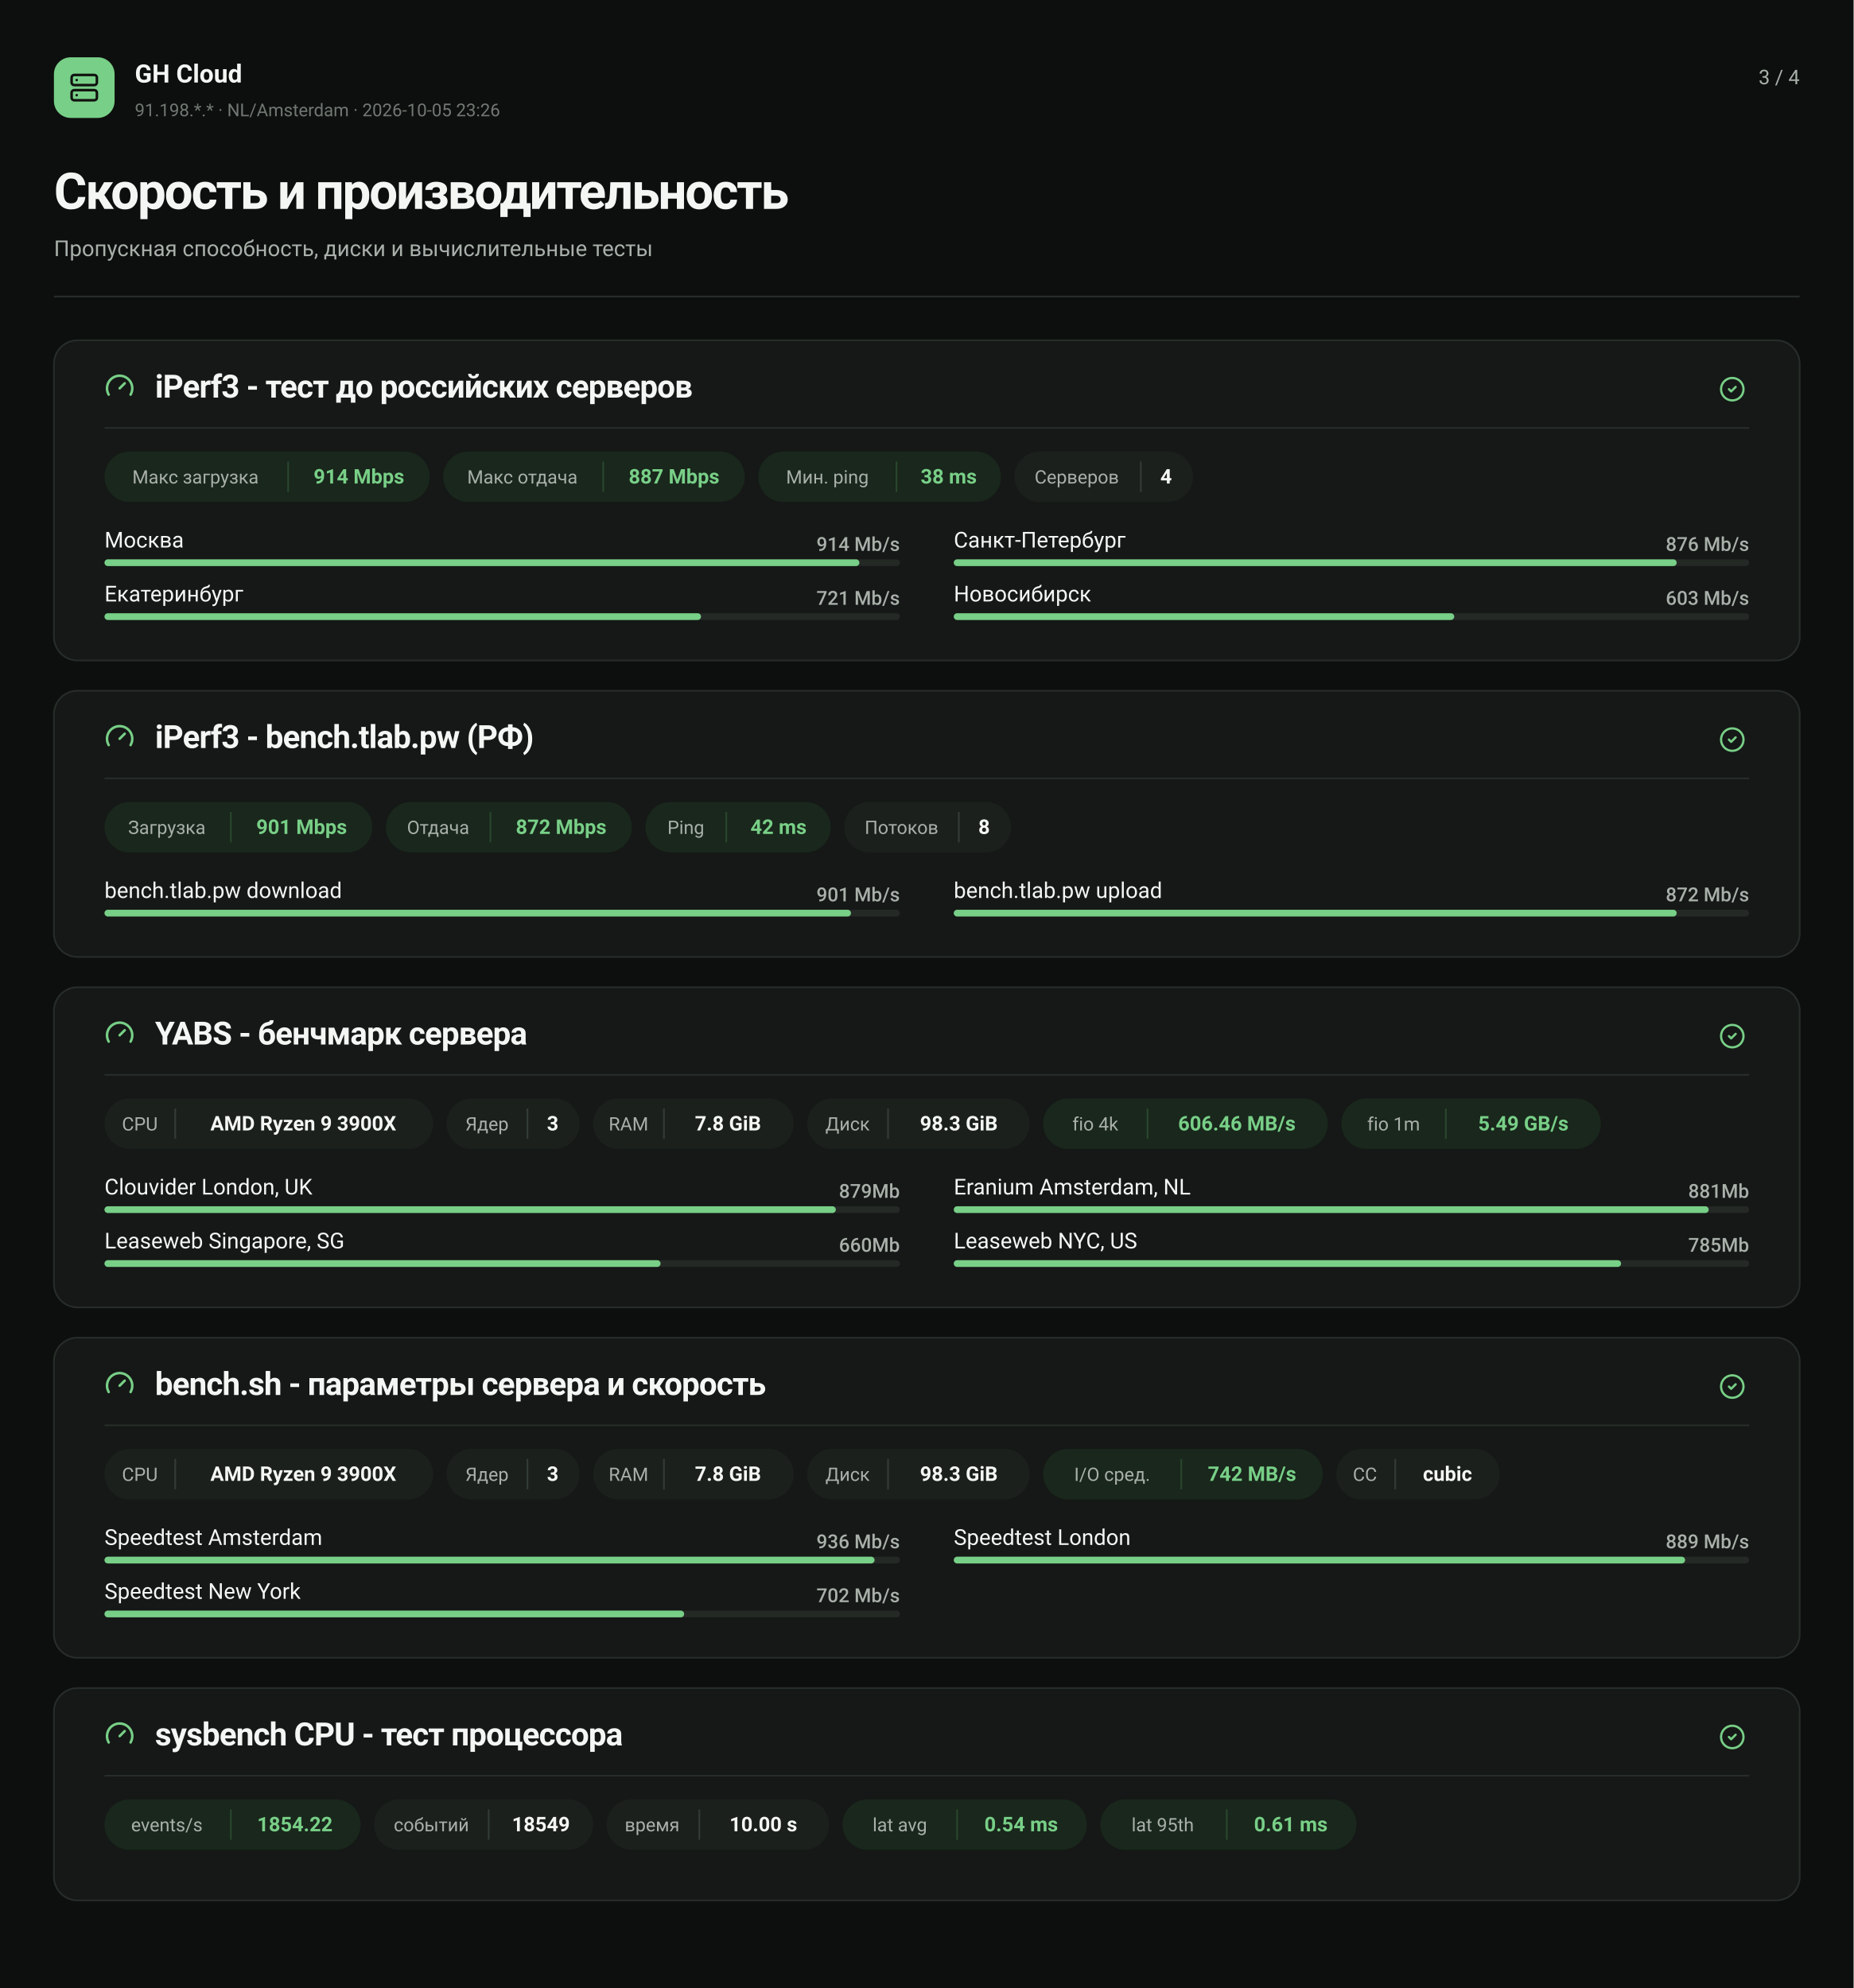
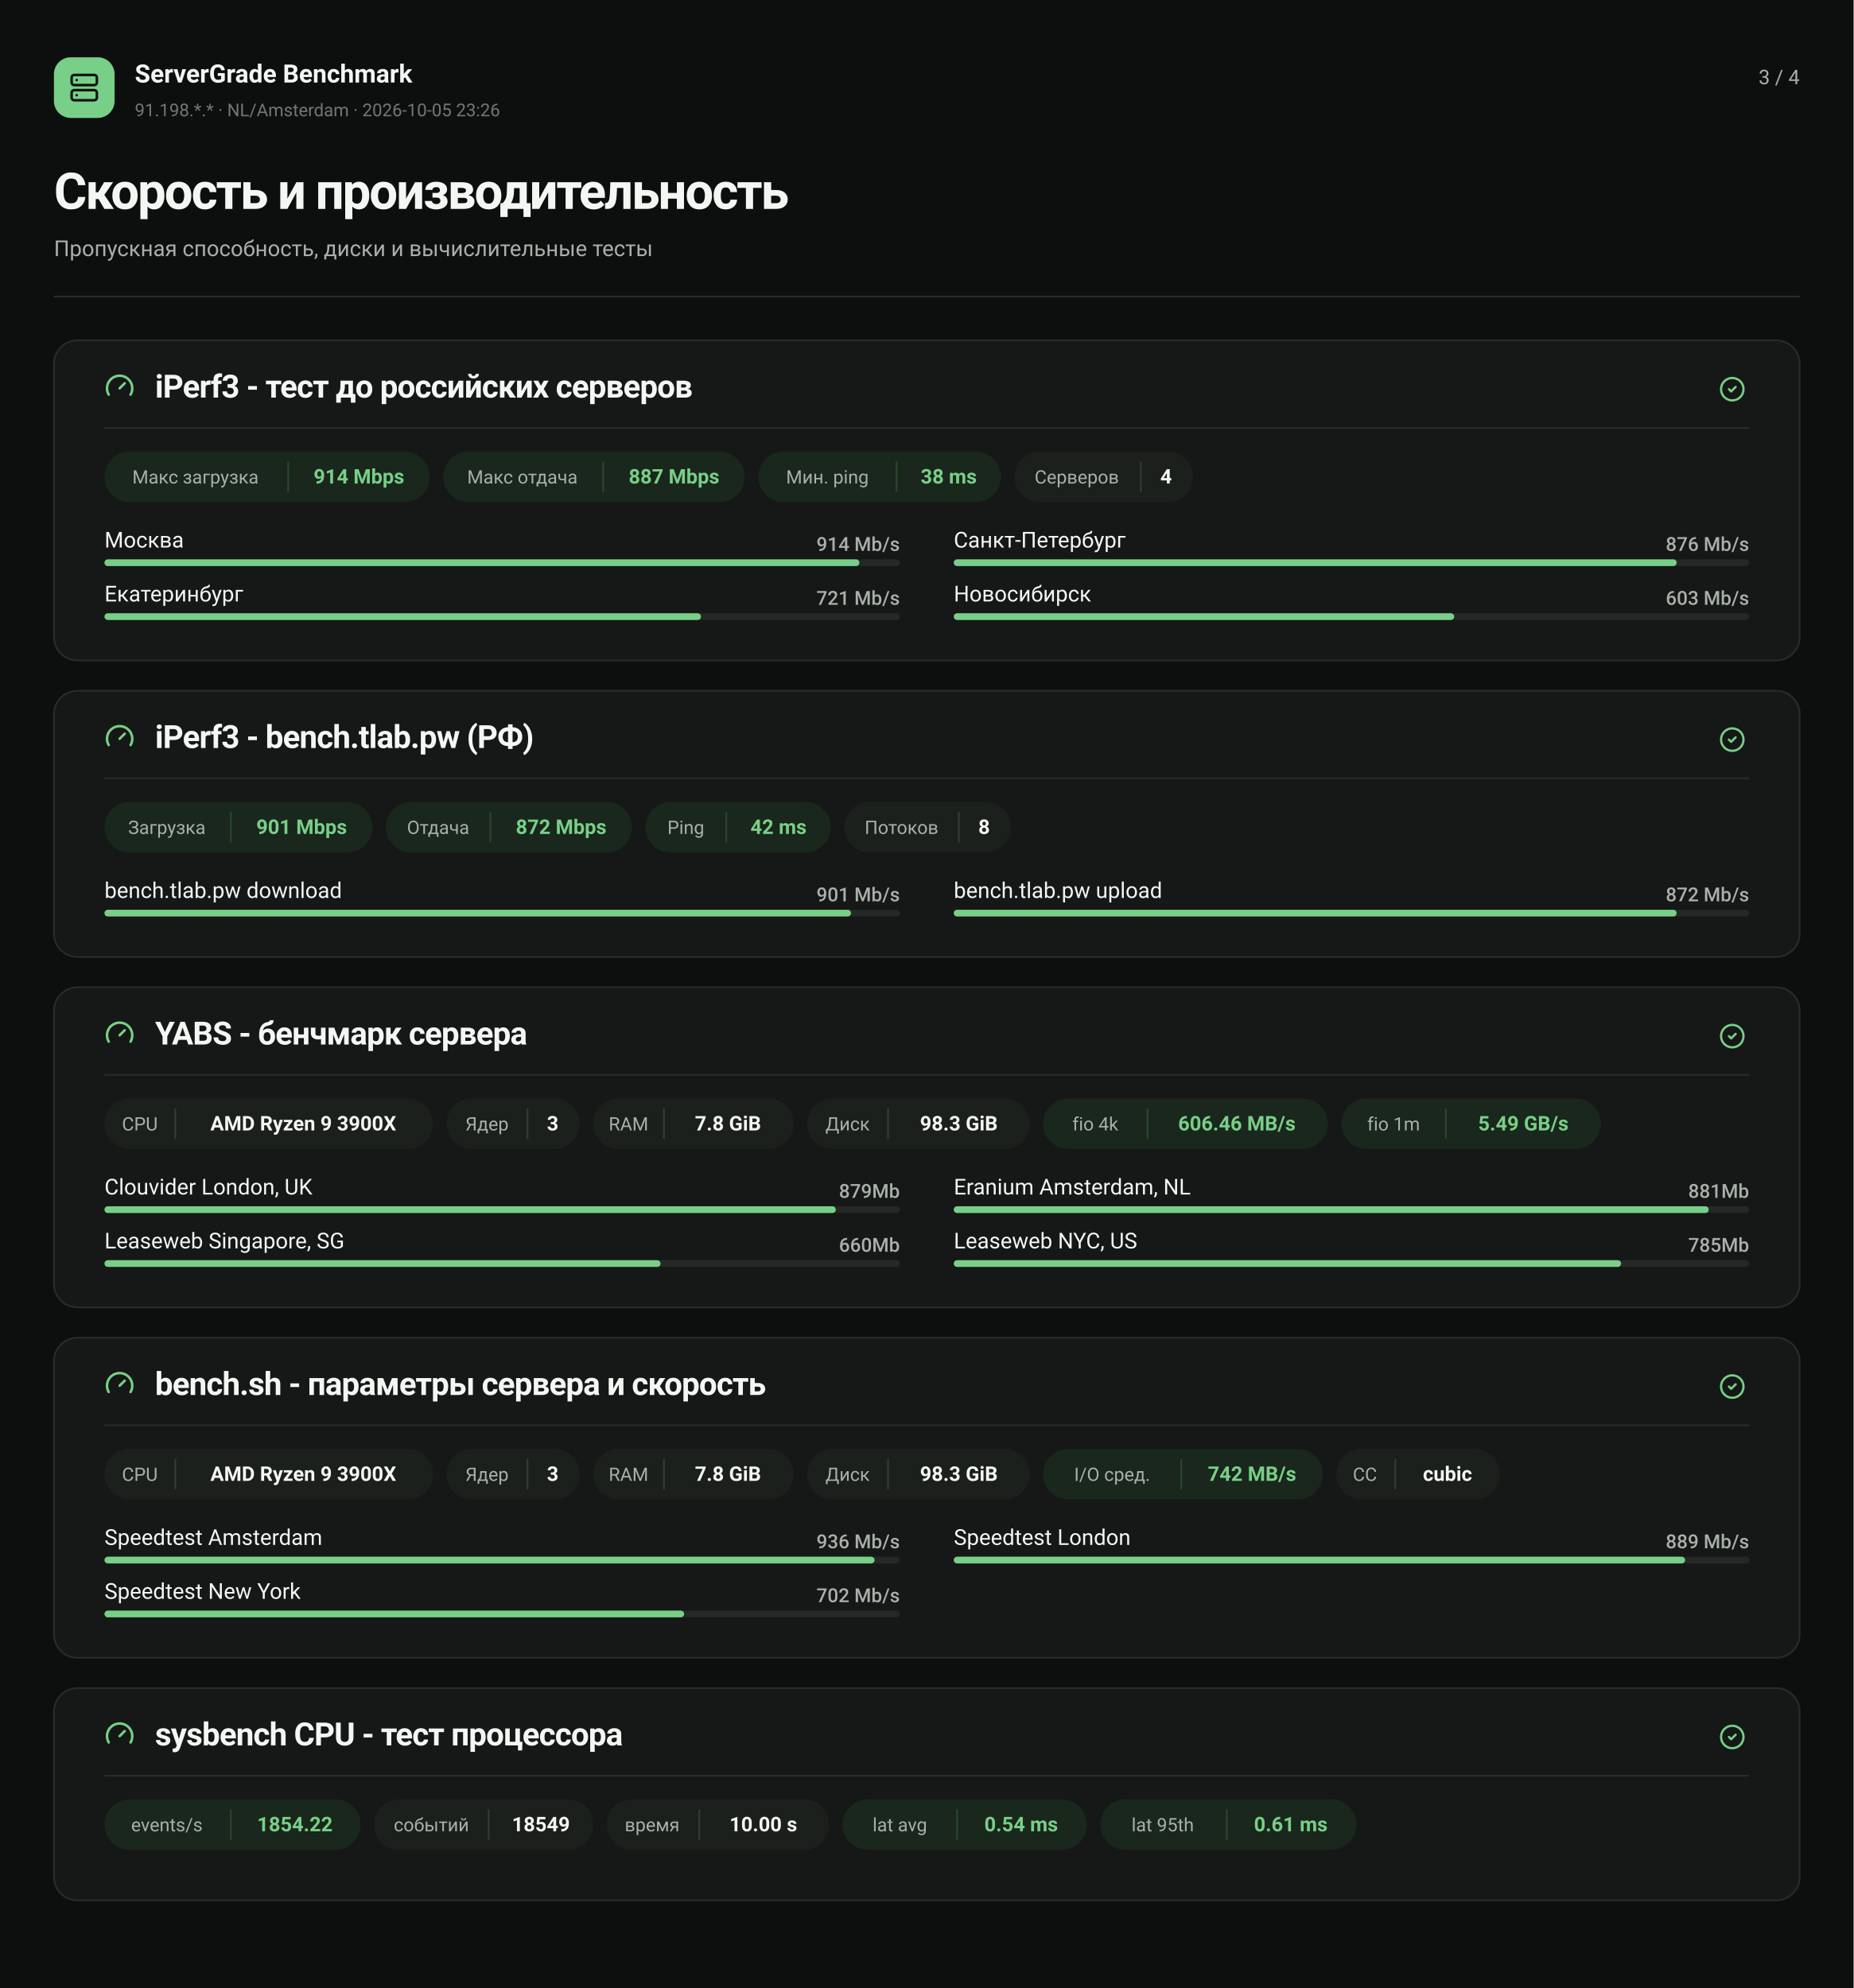
<svg xmlns="http://www.w3.org/2000/svg" viewBox="0 0 1100 1180" text-rendering="geometricPrecision" font-family="Manrope, Montserrat, Roboto, 'Noto Sans', 'DejaVu Sans', sans-serif">
  <rect width="1100" height="1180" fill="#0D0F0E" />
  <rect x="32" y="34" width="36" height="36" rx="10" fill="#78CF87" />
  <g transform="translate(41,43) scale(0.75)" fill="none" stroke="#10120F" stroke-width="2" stroke-linecap="round" stroke-linejoin="round">
    <rect width="20" height="8" x="2" y="2" rx="2" />
    <rect width="20" height="8" x="2" y="14" rx="2" />
    <line x1="6" x2="6.01" y1="6" y2="6" />
    <line x1="6" x2="6.01" y1="18" y2="18" />
  </g>
-   <text x="80" y="49" fill="#F4F6F4" font-family="Montserrat, Manrope, Roboto, 'Noto Sans', 'DejaVu Sans', sans-serif" font-size="15" font-weight="700">GH Cloud</text>
+   <text x="80" y="49" fill="#F4F6F4" font-family="Montserrat, Manrope, Roboto, 'Noto Sans', 'DejaVu Sans', sans-serif" font-size="15" font-weight="700">ServerGrade Benchmark</text>
  <text x="80" y="69" fill="#717872" font-size="10.5">91.198.*.* · NL/Amsterdam · 2026-10-05 23:26</text>
  <text x="1068" y="50" text-anchor="end" fill="#A9B0AA" font-family="Manrope, Montserrat, Roboto, 'Noto Sans', 'DejaVu Sans', sans-serif" font-size="12">3 / 4</text>
  <text x="32" y="124" fill="#F4F6F4" font-family="Montserrat, Manrope, Roboto, 'Noto Sans', 'DejaVu Sans', sans-serif" font-size="30" font-weight="700" letter-spacing="-1">Скорость и производительность</text>
  <text x="32" y="152" fill="#A9B0AA" font-family="Manrope, Montserrat, Roboto, 'Noto Sans', 'DejaVu Sans', sans-serif" font-size="13">Пропускная способность, диски и вычислительные тесты</text>
  <line x1="32" y1="176" x2="1068" y2="176" stroke="#272D29" stroke-width="1" />
  <rect x="32" y="202" width="1036" height="190" rx="14" fill="#151816" stroke="#272D29" stroke-width="1" />
  <g transform="translate(62,220) scale(0.75)" fill="none" stroke="#78CF87" stroke-width="2" stroke-linecap="round" stroke-linejoin="round">
    <path d="m12 14 4-4M3.34 19a10 10 0 1 1 17.32 0" />
  </g>
  <text x="92" y="236" fill="#F4F6F4" font-family="Montserrat, Manrope, Roboto, 'Noto Sans', 'DejaVu Sans', sans-serif" font-size="19" font-weight="700" letter-spacing="-0.4">iPerf3 - тест до российских серверов</text>
  <g transform="translate(1020,223) scale(0.6667)" fill="none" stroke="#78CF87" stroke-width="2" stroke-linecap="round" stroke-linejoin="round">
    <circle cx="12" cy="12" r="10" />
    <path d="m9 12 2 2 4-4" />
  </g>
  <line x1="62" y1="254" x2="1038" y2="254" stroke="#272D29" stroke-width="1" />
  <rect x="62" y="268" width="193" height="30" rx="15" fill="#19271C" />
  <line x1="171" y1="274" x2="171" y2="292" stroke="#29472E" stroke-width="1" />
  <text x="116" y="287" text-anchor="middle" fill="#A9B0AA" font-size="11">Макс загрузка</text>
  <text x="213" y="287" text-anchor="middle" fill="#78CF87" font-family="Manrope, Montserrat, Roboto, 'Noto Sans', 'DejaVu Sans', sans-serif" font-size="12" font-weight="600">914 Mbps</text>
  <rect x="263" y="268" width="179" height="30" rx="15" fill="#19271C" />
  <line x1="358" y1="274" x2="358" y2="292" stroke="#29472E" stroke-width="1" />
  <text x="310" y="287" text-anchor="middle" fill="#A9B0AA" font-size="11">Макс отдача</text>
  <text x="400" y="287" text-anchor="middle" fill="#78CF87" font-family="Manrope, Montserrat, Roboto, 'Noto Sans', 'DejaVu Sans', sans-serif" font-size="12" font-weight="600">887 Mbps</text>
  <rect x="450" y="268" width="144" height="30" rx="15" fill="#19271C" />
  <line x1="532" y1="274" x2="532" y2="292" stroke="#29472E" stroke-width="1" />
  <text x="491" y="287" text-anchor="middle" fill="#A9B0AA" font-size="11">Мин. ping</text>
  <text x="563" y="287" text-anchor="middle" fill="#78CF87" font-family="Manrope, Montserrat, Roboto, 'Noto Sans', 'DejaVu Sans', sans-serif" font-size="12" font-weight="600">38 ms</text>
  <rect x="602" y="268" width="106" height="30" rx="15" fill="#1B201C" />
  <line x1="677" y1="274" x2="677" y2="292" stroke="#343C36" stroke-width="1" />
  <text x="639" y="287" text-anchor="middle" fill="#A9B0AA" font-size="11">Серверов</text>
  <text x="692" y="287" text-anchor="middle" fill="#F4F6F4" font-family="Manrope, Montserrat, Roboto, 'Noto Sans', 'DejaVu Sans', sans-serif" font-size="12" font-weight="600">4</text>
  <text x="62" y="325" fill="#F4F6F4" font-size="13">Москва</text>
  <text x="534" y="327" text-anchor="end" fill="#A9B0AA" font-family="Manrope, Montserrat, Roboto, 'Noto Sans', 'DejaVu Sans', sans-serif" font-size="11.5" font-weight="500">914 Mb/s</text>
  <rect x="62" y="332" width="472" height="4" rx="2" fill="#242925" />
  <rect x="62" y="332" width="448" height="4" rx="2" fill="#78CF87" />
  <text x="566" y="325" fill="#F4F6F4" font-size="13">Санкт-Петербург</text>
  <text x="1038" y="327" text-anchor="end" fill="#A9B0AA" font-family="Manrope, Montserrat, Roboto, 'Noto Sans', 'DejaVu Sans', sans-serif" font-size="11.5" font-weight="500">876 Mb/s</text>
  <rect x="566" y="332" width="472" height="4" rx="2" fill="#242925" />
  <rect x="566" y="332" width="429" height="4" rx="2" fill="#78CF87" />
  <text x="62" y="357" fill="#F4F6F4" font-size="13">Екатеринбург</text>
  <text x="534" y="359" text-anchor="end" fill="#A9B0AA" font-family="Manrope, Montserrat, Roboto, 'Noto Sans', 'DejaVu Sans', sans-serif" font-size="11.5" font-weight="500">721 Mb/s</text>
  <rect x="62" y="364" width="472" height="4" rx="2" fill="#242925" />
  <rect x="62" y="364" width="354" height="4" rx="2" fill="#78CF87" />
  <text x="566" y="357" fill="#F4F6F4" font-size="13">Новосибирск</text>
  <text x="1038" y="359" text-anchor="end" fill="#A9B0AA" font-family="Manrope, Montserrat, Roboto, 'Noto Sans', 'DejaVu Sans', sans-serif" font-size="11.5" font-weight="500">603 Mb/s</text>
  <rect x="566" y="364" width="472" height="4" rx="2" fill="#242925" />
  <rect x="566" y="364" width="297" height="4" rx="2" fill="#78CF87" />
  <rect x="32" y="410" width="1036" height="158" rx="14" fill="#151816" stroke="#272D29" stroke-width="1" />
  <g transform="translate(62,428) scale(0.75)" fill="none" stroke="#78CF87" stroke-width="2" stroke-linecap="round" stroke-linejoin="round">
    <path d="m12 14 4-4M3.34 19a10 10 0 1 1 17.32 0" />
  </g>
  <text x="92" y="444" fill="#F4F6F4" font-family="Montserrat, Manrope, Roboto, 'Noto Sans', 'DejaVu Sans', sans-serif" font-size="19" font-weight="700" letter-spacing="-0.4">iPerf3 - bench.tlab.pw (РФ)</text>
  <g transform="translate(1020,431) scale(0.6667)" fill="none" stroke="#78CF87" stroke-width="2" stroke-linecap="round" stroke-linejoin="round">
    <circle cx="12" cy="12" r="10" />
    <path d="m9 12 2 2 4-4" />
  </g>
  <line x1="62" y1="462" x2="1038" y2="462" stroke="#272D29" stroke-width="1" />
  <rect x="62" y="476" width="159" height="30" rx="15" fill="#19271C" />
  <line x1="137" y1="482" x2="137" y2="500" stroke="#29472E" stroke-width="1" />
  <text x="99" y="495" text-anchor="middle" fill="#A9B0AA" font-size="11">Загрузка</text>
  <text x="179" y="495" text-anchor="middle" fill="#78CF87" font-family="Manrope, Montserrat, Roboto, 'Noto Sans', 'DejaVu Sans', sans-serif" font-size="12" font-weight="600">901 Mbps</text>
  <rect x="229" y="476" width="146" height="30" rx="15" fill="#19271C" />
  <line x1="291" y1="482" x2="291" y2="500" stroke="#29472E" stroke-width="1" />
  <text x="260" y="495" text-anchor="middle" fill="#A9B0AA" font-size="11">Отдача</text>
  <text x="333" y="495" text-anchor="middle" fill="#78CF87" font-family="Manrope, Montserrat, Roboto, 'Noto Sans', 'DejaVu Sans', sans-serif" font-size="12" font-weight="600">872 Mbps</text>
  <rect x="383" y="476" width="110" height="30" rx="15" fill="#19271C" />
  <line x1="431" y1="482" x2="431" y2="500" stroke="#29472E" stroke-width="1" />
  <text x="407" y="495" text-anchor="middle" fill="#A9B0AA" font-size="11">Ping</text>
  <text x="462" y="495" text-anchor="middle" fill="#78CF87" font-family="Manrope, Montserrat, Roboto, 'Noto Sans', 'DejaVu Sans', sans-serif" font-size="12" font-weight="600">42 ms</text>
  <rect x="501" y="476" width="99" height="30" rx="15" fill="#1B201C" />
  <line x1="569" y1="482" x2="569" y2="500" stroke="#343C36" stroke-width="1" />
  <text x="535" y="495" text-anchor="middle" fill="#A9B0AA" font-size="11">Потоков</text>
  <text x="584" y="495" text-anchor="middle" fill="#F4F6F4" font-family="Manrope, Montserrat, Roboto, 'Noto Sans', 'DejaVu Sans', sans-serif" font-size="12" font-weight="600">8</text>
  <text x="62" y="533" fill="#F4F6F4" font-size="13">bench.tlab.pw download</text>
  <text x="534" y="535" text-anchor="end" fill="#A9B0AA" font-family="Manrope, Montserrat, Roboto, 'Noto Sans', 'DejaVu Sans', sans-serif" font-size="11.5" font-weight="500">901 Mb/s</text>
  <rect x="62" y="540" width="472" height="4" rx="2" fill="#242925" />
  <rect x="62" y="540" width="443" height="4" rx="2" fill="#78CF87" />
  <text x="566" y="533" fill="#F4F6F4" font-size="13">bench.tlab.pw upload</text>
  <text x="1038" y="535" text-anchor="end" fill="#A9B0AA" font-family="Manrope, Montserrat, Roboto, 'Noto Sans', 'DejaVu Sans', sans-serif" font-size="11.5" font-weight="500">872 Mb/s</text>
  <rect x="566" y="540" width="472" height="4" rx="2" fill="#242925" />
  <rect x="566" y="540" width="429" height="4" rx="2" fill="#78CF87" />
  <rect x="32" y="586" width="1036" height="190" rx="14" fill="#151816" stroke="#272D29" stroke-width="1" />
  <g transform="translate(62,604) scale(0.75)" fill="none" stroke="#78CF87" stroke-width="2" stroke-linecap="round" stroke-linejoin="round">
    <path d="m12 14 4-4M3.34 19a10 10 0 1 1 17.32 0" />
  </g>
  <text x="92" y="620" fill="#F4F6F4" font-family="Montserrat, Manrope, Roboto, 'Noto Sans', 'DejaVu Sans', sans-serif" font-size="19" font-weight="700" letter-spacing="-0.4">YABS - бенчмарк сервера</text>
  <g transform="translate(1020,607) scale(0.6667)" fill="none" stroke="#78CF87" stroke-width="2" stroke-linecap="round" stroke-linejoin="round">
    <circle cx="12" cy="12" r="10" />
    <path d="m9 12 2 2 4-4" />
  </g>
  <line x1="62" y1="638" x2="1038" y2="638" stroke="#272D29" stroke-width="1" />
  <rect x="62" y="652" width="195" height="30" rx="15" fill="#1B201C" />
  <line x1="104" y1="658" x2="104" y2="676" stroke="#343C36" stroke-width="1" />
  <text x="83" y="671" text-anchor="middle" fill="#A9B0AA" font-size="11">CPU</text>
  <text x="180" y="671" text-anchor="middle" fill="#F4F6F4" font-family="Manrope, Montserrat, Roboto, 'Noto Sans', 'DejaVu Sans', sans-serif" font-size="12" font-weight="600">AMD Ryzen 9 3900X</text>
  <rect x="265" y="652" width="79" height="30" rx="15" fill="#1B201C" />
  <line x1="313" y1="658" x2="313" y2="676" stroke="#343C36" stroke-width="1" />
  <text x="289" y="671" text-anchor="middle" fill="#A9B0AA" font-size="11">Ядер</text>
  <text x="328" y="671" text-anchor="middle" fill="#F4F6F4" font-family="Manrope, Montserrat, Roboto, 'Noto Sans', 'DejaVu Sans', sans-serif" font-size="12" font-weight="600">3</text>
  <rect x="352" y="652" width="119" height="30" rx="15" fill="#1B201C" />
  <line x1="394" y1="658" x2="394" y2="676" stroke="#343C36" stroke-width="1" />
  <text x="373" y="671" text-anchor="middle" fill="#A9B0AA" font-size="11">RAM</text>
  <text x="432" y="671" text-anchor="middle" fill="#F4F6F4" font-family="Manrope, Montserrat, Roboto, 'Noto Sans', 'DejaVu Sans', sans-serif" font-size="12" font-weight="600">7.8 GiB</text>
  <rect x="479" y="652" width="132" height="30" rx="15" fill="#1B201C" />
  <line x1="527" y1="658" x2="527" y2="676" stroke="#343C36" stroke-width="1" />
  <text x="503" y="671" text-anchor="middle" fill="#A9B0AA" font-size="11">Диск</text>
  <text x="569" y="671" text-anchor="middle" fill="#F4F6F4" font-family="Manrope, Montserrat, Roboto, 'Noto Sans', 'DejaVu Sans', sans-serif" font-size="12" font-weight="600">98.3 GiB</text>
  <rect x="619" y="652" width="169" height="30" rx="15" fill="#19271C" />
  <line x1="681" y1="658" x2="681" y2="676" stroke="#29472E" stroke-width="1" />
  <text x="650" y="671" text-anchor="middle" fill="#A9B0AA" font-size="11">fio 4k</text>
  <text x="734" y="671" text-anchor="middle" fill="#78CF87" font-family="Manrope, Montserrat, Roboto, 'Noto Sans', 'DejaVu Sans', sans-serif" font-size="12" font-weight="600">606.46 MB/s</text>
  <rect x="796" y="652" width="154" height="30" rx="15" fill="#19271C" />
  <line x1="858" y1="658" x2="858" y2="676" stroke="#29472E" stroke-width="1" />
  <text x="827" y="671" text-anchor="middle" fill="#A9B0AA" font-size="11">fio 1m</text>
  <text x="904" y="671" text-anchor="middle" fill="#78CF87" font-family="Manrope, Montserrat, Roboto, 'Noto Sans', 'DejaVu Sans', sans-serif" font-size="12" font-weight="600">5.49 GB/s</text>
  <text x="62" y="709" fill="#F4F6F4" font-size="13">Clouvider London, UK</text>
  <text x="534" y="711" text-anchor="end" fill="#A9B0AA" font-family="Manrope, Montserrat, Roboto, 'Noto Sans', 'DejaVu Sans', sans-serif" font-size="11.5" font-weight="500">879Mb</text>
  <rect x="62" y="716" width="472" height="4" rx="2" fill="#242925" />
  <rect x="62" y="716" width="434" height="4" rx="2" fill="#78CF87" />
  <text x="566" y="709" fill="#F4F6F4" font-size="13">Eranium Amsterdam, NL</text>
  <text x="1038" y="711" text-anchor="end" fill="#A9B0AA" font-family="Manrope, Montserrat, Roboto, 'Noto Sans', 'DejaVu Sans', sans-serif" font-size="11.5" font-weight="500">881Mb</text>
  <rect x="566" y="716" width="472" height="4" rx="2" fill="#242925" />
  <rect x="566" y="716" width="448" height="4" rx="2" fill="#78CF87" />
  <text x="62" y="741" fill="#F4F6F4" font-size="13">Leaseweb Singapore, SG</text>
  <text x="534" y="743" text-anchor="end" fill="#A9B0AA" font-family="Manrope, Montserrat, Roboto, 'Noto Sans', 'DejaVu Sans', sans-serif" font-size="11.5" font-weight="500">660Mb</text>
  <rect x="62" y="748" width="472" height="4" rx="2" fill="#242925" />
  <rect x="62" y="748" width="330" height="4" rx="2" fill="#78CF87" />
  <text x="566" y="741" fill="#F4F6F4" font-size="13">Leaseweb NYC, US</text>
  <text x="1038" y="743" text-anchor="end" fill="#A9B0AA" font-family="Manrope, Montserrat, Roboto, 'Noto Sans', 'DejaVu Sans', sans-serif" font-size="11.5" font-weight="500">785Mb</text>
  <rect x="566" y="748" width="472" height="4" rx="2" fill="#242925" />
  <rect x="566" y="748" width="396" height="4" rx="2" fill="#78CF87" />
  <rect x="32" y="794" width="1036" height="190" rx="14" fill="#151816" stroke="#272D29" stroke-width="1" />
  <g transform="translate(62,812) scale(0.75)" fill="none" stroke="#78CF87" stroke-width="2" stroke-linecap="round" stroke-linejoin="round">
    <path d="m12 14 4-4M3.34 19a10 10 0 1 1 17.32 0" />
  </g>
  <text x="92" y="828" fill="#F4F6F4" font-family="Montserrat, Manrope, Roboto, 'Noto Sans', 'DejaVu Sans', sans-serif" font-size="19" font-weight="700" letter-spacing="-0.4">bench.sh - параметры сервера и скорость</text>
  <g transform="translate(1020,815) scale(0.6667)" fill="none" stroke="#78CF87" stroke-width="2" stroke-linecap="round" stroke-linejoin="round">
    <circle cx="12" cy="12" r="10" />
    <path d="m9 12 2 2 4-4" />
  </g>
  <line x1="62" y1="846" x2="1038" y2="846" stroke="#272D29" stroke-width="1" />
  <rect x="62" y="860" width="195" height="30" rx="15" fill="#1B201C" />
  <line x1="104" y1="866" x2="104" y2="884" stroke="#343C36" stroke-width="1" />
  <text x="83" y="879" text-anchor="middle" fill="#A9B0AA" font-size="11">CPU</text>
  <text x="180" y="879" text-anchor="middle" fill="#F4F6F4" font-family="Manrope, Montserrat, Roboto, 'Noto Sans', 'DejaVu Sans', sans-serif" font-size="12" font-weight="600">AMD Ryzen 9 3900X</text>
  <rect x="265" y="860" width="79" height="30" rx="15" fill="#1B201C" />
  <line x1="313" y1="866" x2="313" y2="884" stroke="#343C36" stroke-width="1" />
  <text x="289" y="879" text-anchor="middle" fill="#A9B0AA" font-size="11">Ядер</text>
  <text x="328" y="879" text-anchor="middle" fill="#F4F6F4" font-family="Manrope, Montserrat, Roboto, 'Noto Sans', 'DejaVu Sans', sans-serif" font-size="12" font-weight="600">3</text>
  <rect x="352" y="860" width="119" height="30" rx="15" fill="#1B201C" />
  <line x1="394" y1="866" x2="394" y2="884" stroke="#343C36" stroke-width="1" />
  <text x="373" y="879" text-anchor="middle" fill="#A9B0AA" font-size="11">RAM</text>
  <text x="432" y="879" text-anchor="middle" fill="#F4F6F4" font-family="Manrope, Montserrat, Roboto, 'Noto Sans', 'DejaVu Sans', sans-serif" font-size="12" font-weight="600">7.8 GiB</text>
  <rect x="479" y="860" width="132" height="30" rx="15" fill="#1B201C" />
  <line x1="527" y1="866" x2="527" y2="884" stroke="#343C36" stroke-width="1" />
  <text x="503" y="879" text-anchor="middle" fill="#A9B0AA" font-size="11">Диск</text>
  <text x="569" y="879" text-anchor="middle" fill="#F4F6F4" font-family="Manrope, Montserrat, Roboto, 'Noto Sans', 'DejaVu Sans', sans-serif" font-size="12" font-weight="600">98.3 GiB</text>
  <rect x="619" y="860" width="166" height="30" rx="15" fill="#19271C" />
  <line x1="701" y1="866" x2="701" y2="884" stroke="#29472E" stroke-width="1" />
  <text x="660" y="879" text-anchor="middle" fill="#A9B0AA" font-size="11">I/O сред.</text>
  <text x="743" y="879" text-anchor="middle" fill="#78CF87" font-family="Manrope, Montserrat, Roboto, 'Noto Sans', 'DejaVu Sans', sans-serif" font-size="12" font-weight="600">742 MB/s</text>
  <rect x="793" y="860" width="97" height="30" rx="15" fill="#1B201C" />
  <line x1="828" y1="866" x2="828" y2="884" stroke="#343C36" stroke-width="1" />
  <text x="810" y="879" text-anchor="middle" fill="#A9B0AA" font-size="11">CC</text>
  <text x="859" y="879" text-anchor="middle" fill="#F4F6F4" font-family="Manrope, Montserrat, Roboto, 'Noto Sans', 'DejaVu Sans', sans-serif" font-size="12" font-weight="600">cubic</text>
  <text x="62" y="917" fill="#F4F6F4" font-size="13">Speedtest Amsterdam</text>
  <text x="534" y="919" text-anchor="end" fill="#A9B0AA" font-family="Manrope, Montserrat, Roboto, 'Noto Sans', 'DejaVu Sans', sans-serif" font-size="11.5" font-weight="500">936 Mb/s</text>
  <rect x="62" y="924" width="472" height="4" rx="2" fill="#242925" />
  <rect x="62" y="924" width="457" height="4" rx="2" fill="#78CF87" />
  <text x="566" y="917" fill="#F4F6F4" font-size="13">Speedtest London</text>
  <text x="1038" y="919" text-anchor="end" fill="#A9B0AA" font-family="Manrope, Montserrat, Roboto, 'Noto Sans', 'DejaVu Sans', sans-serif" font-size="11.5" font-weight="500">889 Mb/s</text>
  <rect x="566" y="924" width="472" height="4" rx="2" fill="#242925" />
  <rect x="566" y="924" width="434" height="4" rx="2" fill="#78CF87" />
  <text x="62" y="949" fill="#F4F6F4" font-size="13">Speedtest New York</text>
  <text x="534" y="951" text-anchor="end" fill="#A9B0AA" font-family="Manrope, Montserrat, Roboto, 'Noto Sans', 'DejaVu Sans', sans-serif" font-size="11.5" font-weight="500">702 Mb/s</text>
  <rect x="62" y="956" width="472" height="4" rx="2" fill="#242925" />
  <rect x="62" y="956" width="344" height="4" rx="2" fill="#78CF87" />
  <rect x="32" y="1002" width="1036" height="126" rx="14" fill="#151816" stroke="#272D29" stroke-width="1" />
  <g transform="translate(62,1020) scale(0.75)" fill="none" stroke="#78CF87" stroke-width="2" stroke-linecap="round" stroke-linejoin="round">
    <path d="m12 14 4-4M3.34 19a10 10 0 1 1 17.32 0" />
  </g>
  <text x="92" y="1036" fill="#F4F6F4" font-family="Montserrat, Manrope, Roboto, 'Noto Sans', 'DejaVu Sans', sans-serif" font-size="19" font-weight="700" letter-spacing="-0.4">sysbench CPU - тест процессора</text>
  <g transform="translate(1020,1023) scale(0.6667)" fill="none" stroke="#78CF87" stroke-width="2" stroke-linecap="round" stroke-linejoin="round">
    <circle cx="12" cy="12" r="10" />
    <path d="m9 12 2 2 4-4" />
  </g>
  <line x1="62" y1="1054" x2="1038" y2="1054" stroke="#272D29" stroke-width="1" />
  <rect x="62" y="1068" width="152" height="30" rx="15" fill="#19271C" />
  <line x1="137" y1="1074" x2="137" y2="1092" stroke="#29472E" stroke-width="1" />
  <text x="99" y="1087" text-anchor="middle" fill="#A9B0AA" font-size="11">events/s</text>
  <text x="175" y="1087" text-anchor="middle" fill="#78CF87" font-family="Manrope, Montserrat, Roboto, 'Noto Sans', 'DejaVu Sans', sans-serif" font-size="12" font-weight="600">1854.22</text>
  <rect x="222" y="1068" width="130" height="30" rx="15" fill="#1B201C" />
  <line x1="290" y1="1074" x2="290" y2="1092" stroke="#343C36" stroke-width="1" />
  <text x="256" y="1087" text-anchor="middle" fill="#A9B0AA" font-size="11">событий</text>
  <text x="321" y="1087" text-anchor="middle" fill="#F4F6F4" font-family="Manrope, Montserrat, Roboto, 'Noto Sans', 'DejaVu Sans', sans-serif" font-size="12" font-weight="600">18549</text>
  <rect x="360" y="1068" width="132" height="30" rx="15" fill="#1B201C" />
  <line x1="415" y1="1074" x2="415" y2="1092" stroke="#343C36" stroke-width="1" />
  <text x="387" y="1087" text-anchor="middle" fill="#A9B0AA" font-size="11">время</text>
  <text x="453" y="1087" text-anchor="middle" fill="#F4F6F4" font-family="Manrope, Montserrat, Roboto, 'Noto Sans', 'DejaVu Sans', sans-serif" font-size="12" font-weight="600">10.00 s</text>
  <rect x="500" y="1068" width="145" height="30" rx="15" fill="#19271C" />
  <line x1="568" y1="1074" x2="568" y2="1092" stroke="#29472E" stroke-width="1" />
  <text x="534" y="1087" text-anchor="middle" fill="#A9B0AA" font-size="11">lat avg</text>
  <text x="606" y="1087" text-anchor="middle" fill="#78CF87" font-family="Manrope, Montserrat, Roboto, 'Noto Sans', 'DejaVu Sans', sans-serif" font-size="12" font-weight="600">0.54 ms</text>
  <rect x="653" y="1068" width="152" height="30" rx="15" fill="#19271C" />
  <line x1="728" y1="1074" x2="728" y2="1092" stroke="#29472E" stroke-width="1" />
  <text x="690" y="1087" text-anchor="middle" fill="#A9B0AA" font-size="11">lat 95th</text>
  <text x="766" y="1087" text-anchor="middle" fill="#78CF87" font-family="Manrope, Montserrat, Roboto, 'Noto Sans', 'DejaVu Sans', sans-serif" font-size="12" font-weight="600">0.61 ms</text>
</svg>
